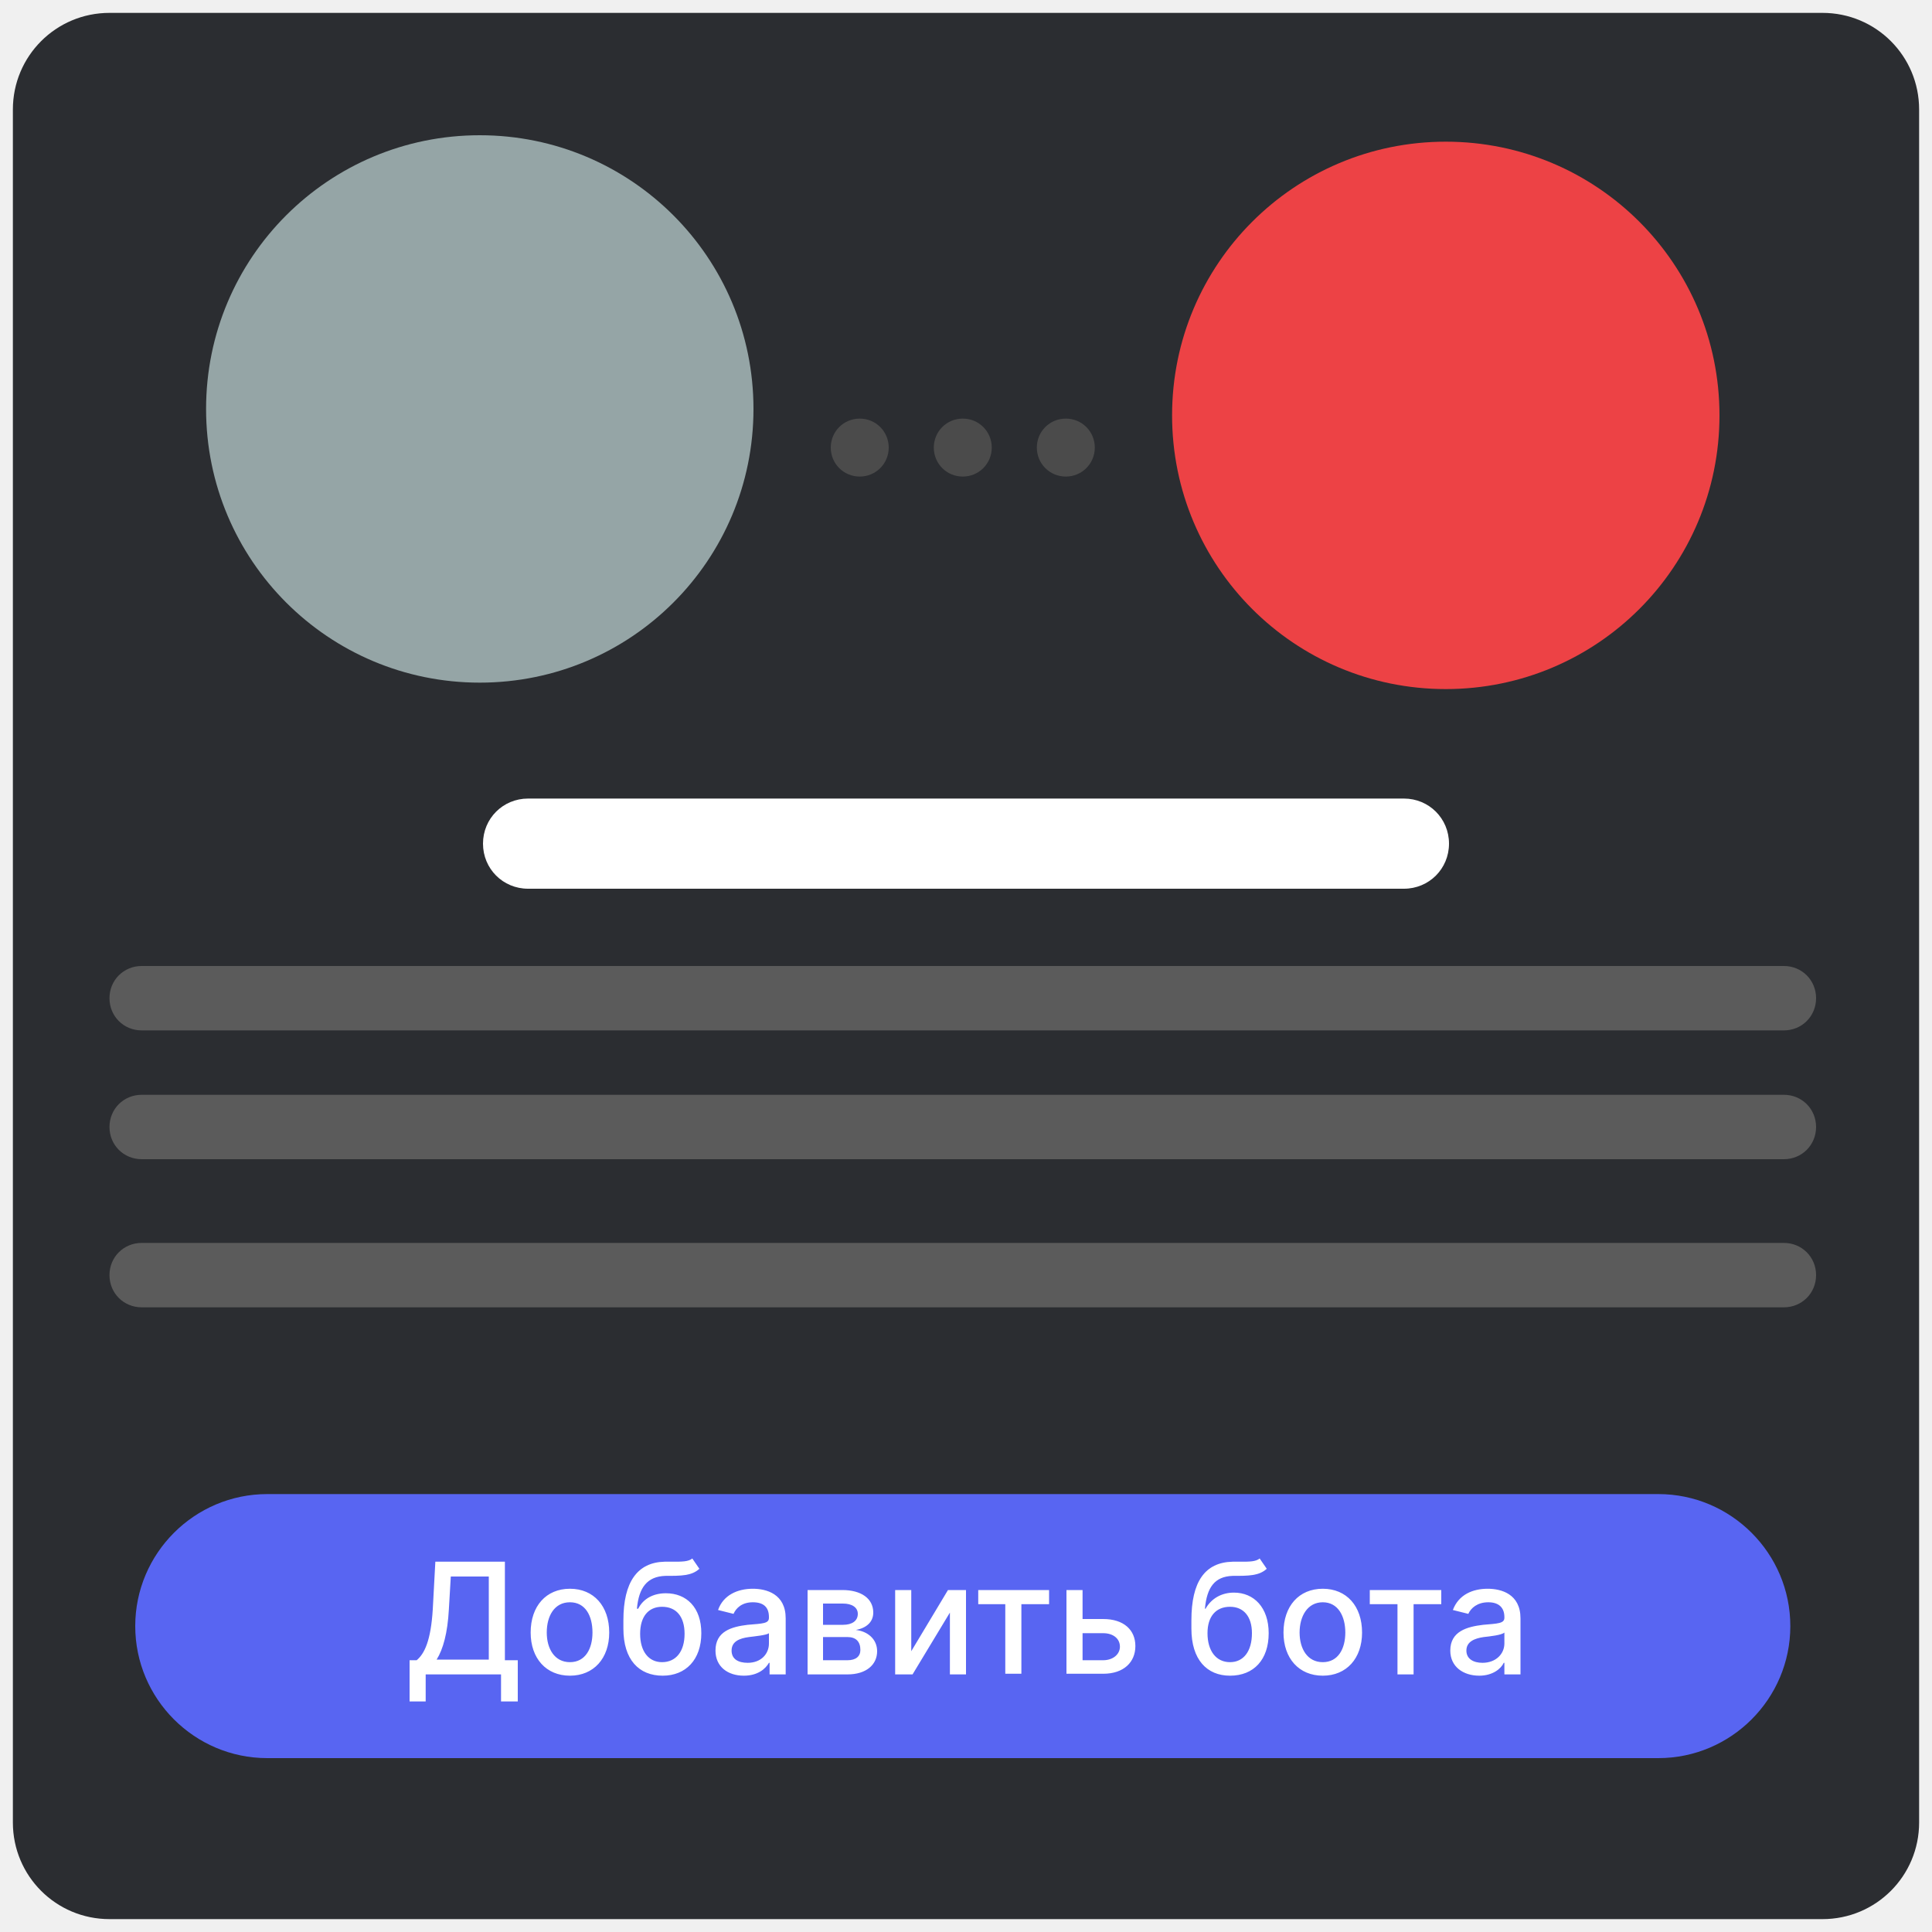
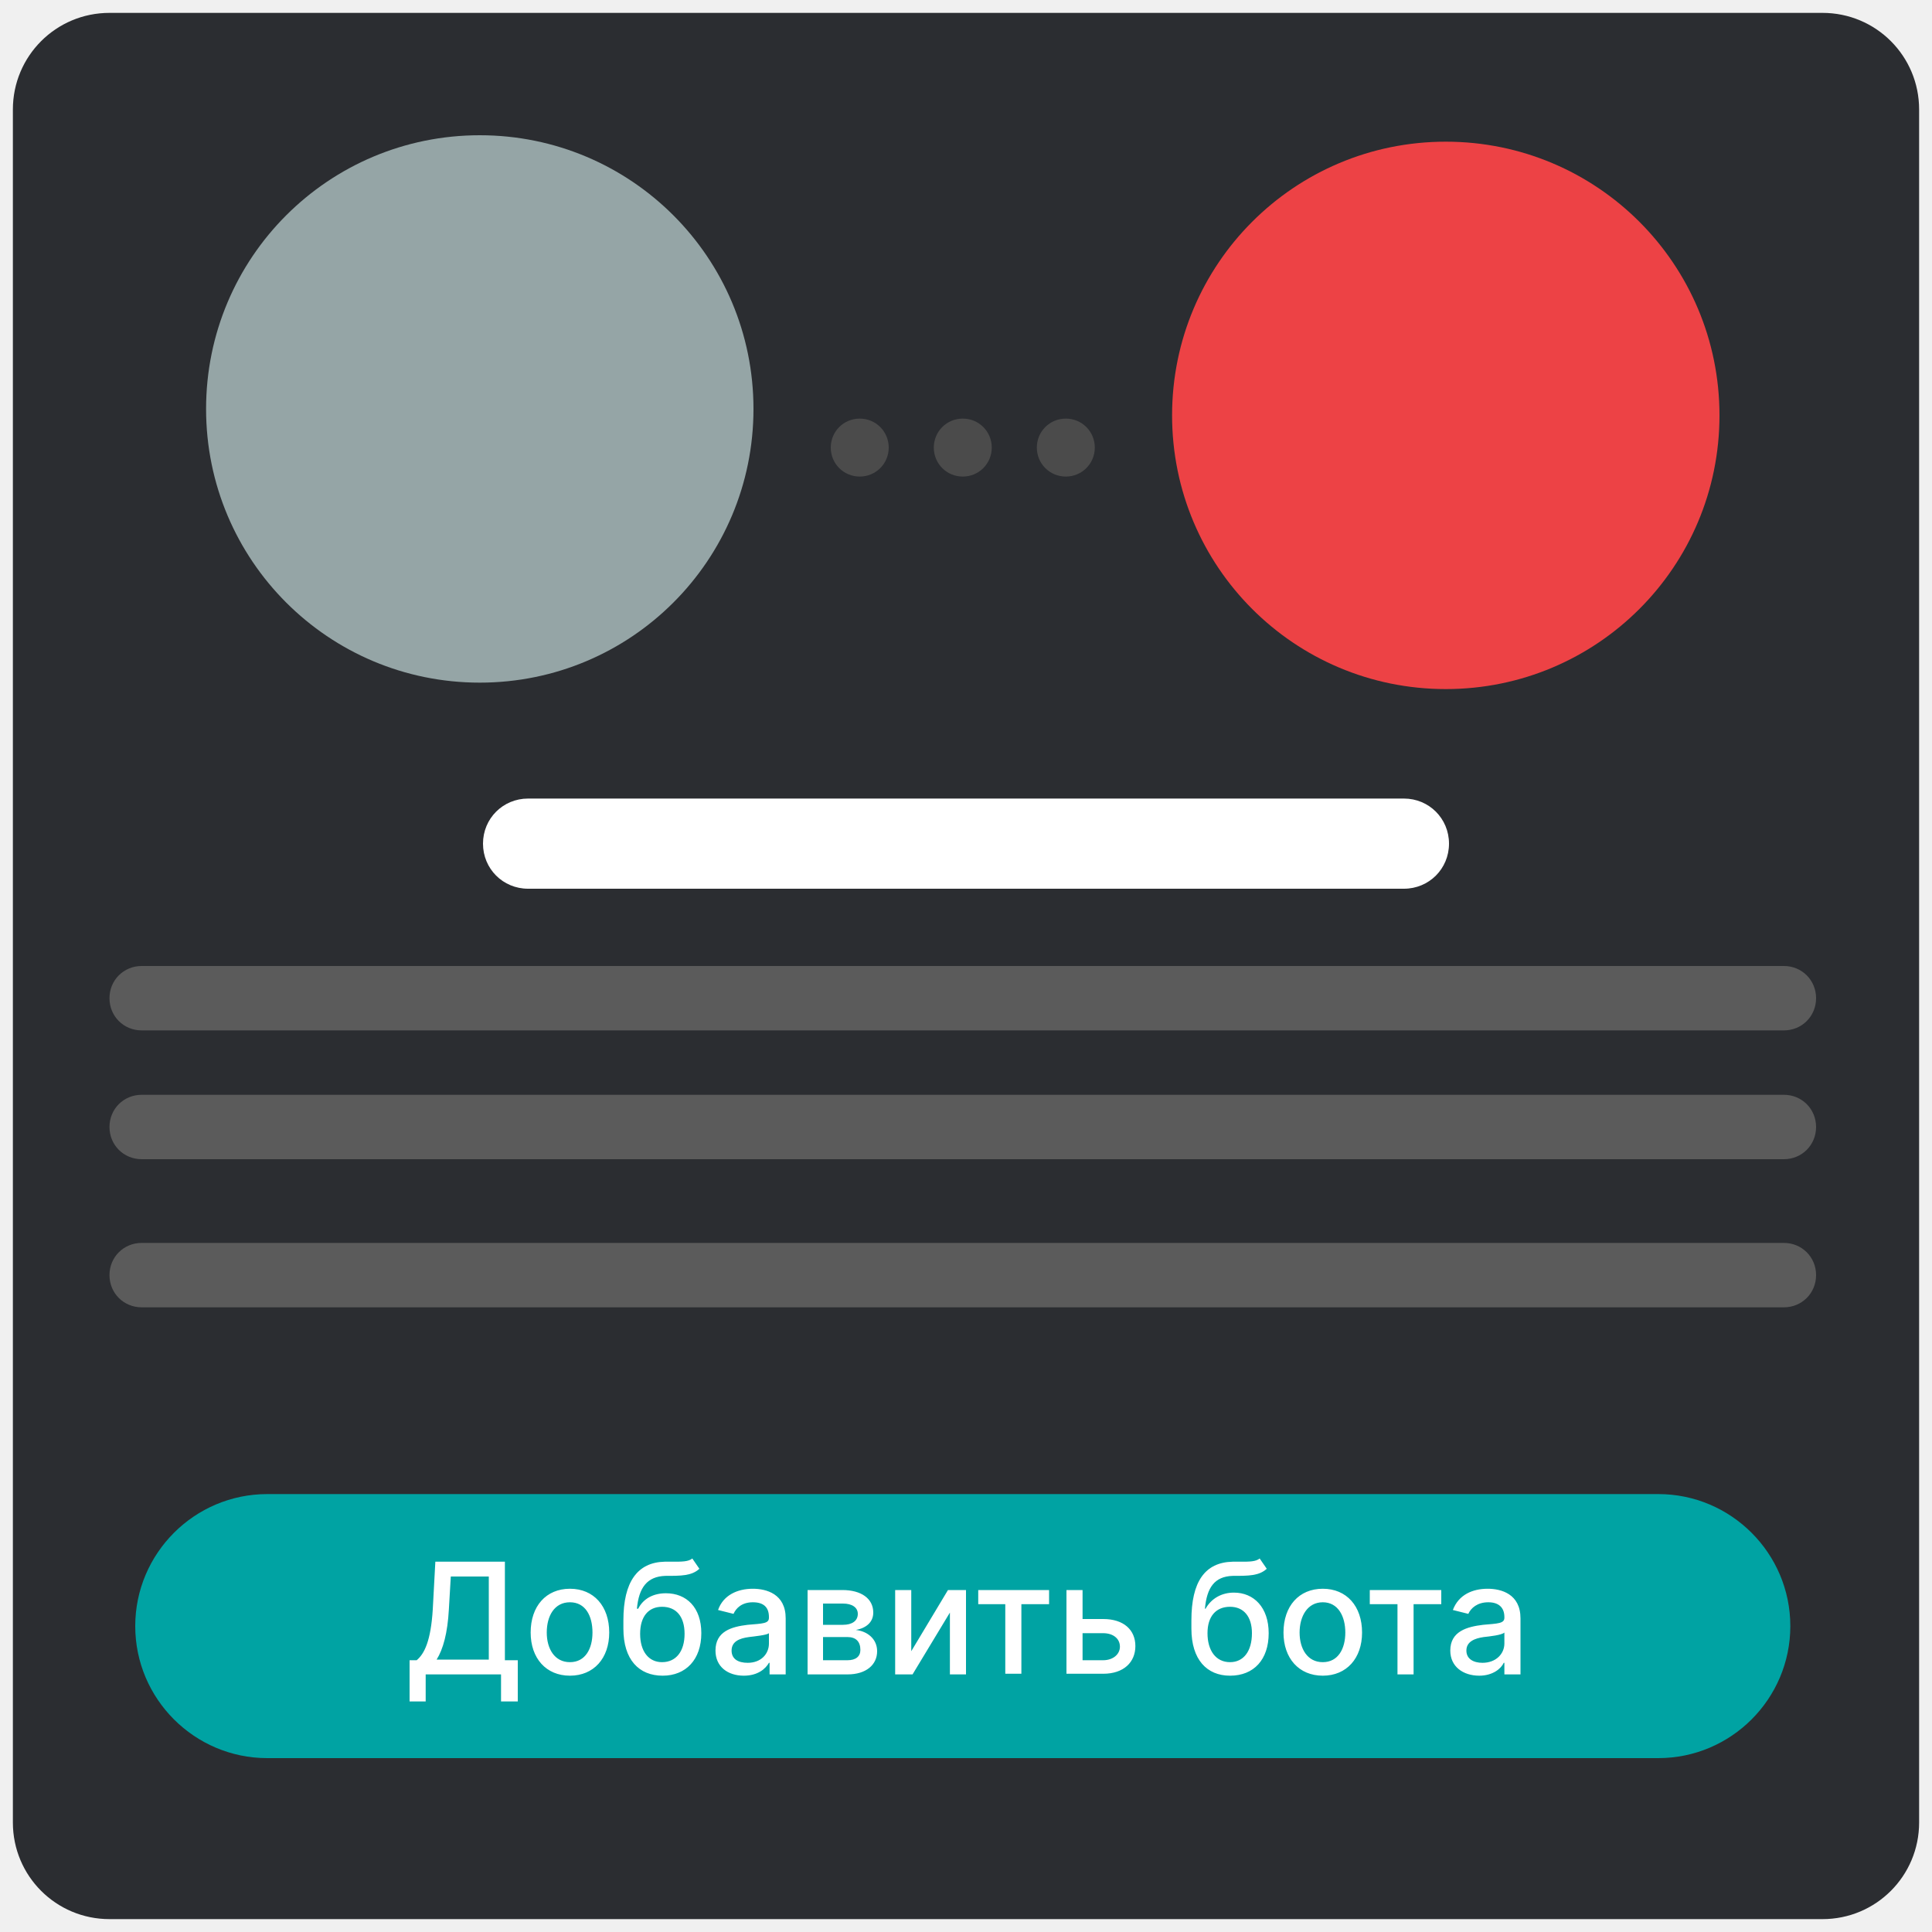
<svg xmlns="http://www.w3.org/2000/svg" version="1.2" viewBox="0 0 300 300" width="300" height="300">
  <style>
		.s0 { fill: #2b2d31 } 
		.s1 { fill: #ffffff } 
		.s2 { fill: #95a5a6 } 
- 		.s3 { fill: #5865f2 } 
+ 		.s3 { fill: #00a3a3 } 
		.s4 { fill: #ed4245 } 
		.s5 { fill: #4b4b4b } 
		.s6 { fill: #5b5b5b } 
	</style>
  <path id="форма 2" class="s0" d="m2 17c0-8.3 6.7-15 15-15h266c8.3 0 15 6.7 15 15v266c0 8.3-6.7 15-15 15h-266c-8.3 0-15-6.7-15-15z" />
  <path id="форма 7" class="s1" d="m75 131c0-3.9 3.1-7 7-7h136c3.9 0 7 3.1 7 7 0 3.9-3.1 7-7 7h-136c-3.9 0-7-3.1-7-7z" />
  <path id="форма 3" class="s2" d="m74.5 106c-23.5 0-42.5-19-42.5-42.5 0-23.5 19-42.5 42.5-42.5 23.5 0 42.5 19 42.5 42.5 0 23.5-19 42.5-42.5 42.5z" />
  <path id="форма 8" class="s3" d="m21 252.5c0-11.3 9.2-20.5 20.5-20.5h216c11.3 0 20.5 9.2 20.5 20.5 0 11.3-9.2 20.5-20.5 20.5h-216c-11.3 0-20.5-9.2-20.5-20.5z" />
  <path id="форма 4" class="s4" d="m224.5 107c-23.5 0-42.5-19-42.5-42.5 0-23.5 19-42.5 42.5-42.5 23.5 0 42.5 19 42.5 42.5 0 23.5-19 42.5-42.5 42.5z" />
  <path id="форма 5" class="s5" d="m133.5 74c-2.5 0-4.5-2-4.5-4.5 0-2.5 2-4.5 4.5-4.5 2.5 0 4.5 2 4.5 4.5 0 2.5-2 4.5-4.5 4.5zm32 0c-2.5 0-4.5-2-4.5-4.5 0-2.5 2-4.5 4.5-4.5 2.5 0 4.5 2 4.5 4.5 0 2.5-2 4.5-4.5 4.5zm-16 0c-2.5 0-4.5-2-4.5-4.5 0-2.5 2-4.5 4.5-4.5 2.5 0 4.5 2 4.5 4.5 0 2.5-2 4.5-4.5 4.5z" />
  <path id="форма 6" class="s6" d="m17 155c0-2.8 2.2-5 5-5h255c2.8 0 5 2.2 5 5 0 2.8-2.2 5-5 5h-255c-2.8 0-5-2.2-5-5zm0 20c0-2.8 2.2-5 5-5h255c2.8 0 5 2.2 5 5 0 2.8-2.2 5-5 5h-255c-2.8 0-5-2.2-5-5zm0 23c0-2.8 2.2-5 5-5h255c2.8 0 5 2.2 5 5 0 2.8-2.2 5-5 5h-255c-2.8 0-5-2.2-5-5z" />
  <path id="Добавить бота" class="s1" aria-label="Добавить бота" d="m63.6 264.2h2.5v-4.2h11.7v4.2h2.6v-6.4h-2v-15.3h-10.8l-0.4 7.4c-0.3 4.9-1.3 6.9-2.5 7.9h-1.1zm4.2-6.5c1-1.6 1.7-4.1 1.9-7.8l0.3-5.1h5.9v12.9zm20.7 2.5c3.7 0 6.1-2.7 6.1-6.7 0-4.1-2.4-6.8-6.1-6.8-3.7 0-6.1 2.7-6.1 6.8 0 4 2.4 6.7 6.1 6.7zm0-2.1c-2.4 0-3.6-2.1-3.6-4.6 0-2.6 1.2-4.7 3.6-4.7 2.4 0 3.5 2.1 3.5 4.7 0 2.5-1.1 4.6-3.5 4.6zm19-16.1c-0.6 0.5-1.6 0.5-3 0.5-0.4 0-0.8 0-1.3 0-4.2 0.1-6.4 3.1-6.4 9.1v1.3c0 4.8 2.4 7.3 6.1 7.3 3.6 0 6-2.5 6-6.6 0-4-2.3-6.2-5.5-6.2-1.9 0-3.5 0.8-4.3 2.4h-0.2c0.3-3.3 1.6-5 4.4-5.1 2.5 0 4.1 0 5.3-1.1zm-4.7 16.1c-2.1 0-3.4-1.7-3.4-4.4 0-2.7 1.3-4.2 3.4-4.2 2.2 0 3.5 1.5 3.5 4.2 0 2.7-1.3 4.4-3.5 4.4zm12.7 2.1c2.2 0 3.4-1.1 3.9-2h0.1v1.8h2.5v-8.7c0-3.8-3-4.6-5.1-4.6-2.4 0-4.6 1-5.4 3.3l2.4 0.6c0.4-0.9 1.3-1.8 3-1.8 1.7 0 2.5 0.8 2.5 2.3v0.1c0 0.9-0.9 0.9-3.3 1.1-2.5 0.3-5 1-5 4 0 2.5 1.9 3.9 4.4 3.9zm0.6-2c-1.5 0-2.5-0.6-2.5-1.9 0-1.4 1.2-1.9 2.7-2.1 0.8-0.1 2.8-0.3 3.1-0.6v1.6c0 1.6-1.2 3-3.3 3zm9.3 1.8h6.2c2.9 0 4.6-1.5 4.6-3.6 0-1.9-1.5-3.1-3.3-3.3 1.6-0.3 2.7-1.2 2.7-2.7 0-2.2-1.9-3.5-4.8-3.5h-5.4zm2.4-2.2v-3.6h3.8c1.3 0 2 0.7 2 2 0 1-0.7 1.6-2 1.6zm0-5.5v-3.3h3.1c1.4 0 2.3 0.6 2.3 1.6 0 1.1-0.9 1.7-2.3 1.7zm13.7 4.1v-9.5h-2.5v13.1h2.7l5.8-9.6v9.6h2.5v-13.1h-2.8zm10.4-7.3h4.2v10.8h2.5v-10.8h4.3v-2.2h-11zm16.2 2.3v-4.5h-2.5v13h5.7c3.2 0 5-1.8 5-4.3 0-2.5-1.8-4.2-5-4.2zm0 2.2h3.2c1.5 0 2.6 0.8 2.6 2.1 0 1.2-1.1 2.1-2.6 2.1h-3.2zm27.5-11.6c-0.6 0.5-1.6 0.5-2.9 0.5-0.4 0-0.9 0-1.3 0-4.3 0.1-6.4 3.1-6.4 9.1v1.3c0 4.8 2.4 7.3 6 7.3 3.7 0 6-2.5 6-6.6 0-4-2.3-6.3-5.4-6.3-1.9 0-3.5 0.9-4.4 2.5h-0.1c0.3-3.3 1.5-5 4.3-5.1 2.5 0 4.1 0 5.3-1.1zm-4.6 16.1c-2.2 0-3.5-1.8-3.5-4.5 0-2.6 1.3-4.1 3.5-4.1 2.1 0 3.4 1.5 3.4 4.1 0 2.8-1.3 4.5-3.4 4.5zm14.4 2.1c3.7 0 6.1-2.7 6.1-6.7 0-4.1-2.4-6.8-6.1-6.8-3.7 0-6.1 2.7-6.1 6.8 0 4 2.4 6.7 6.1 6.7zm0-2.1c-2.4 0-3.6-2.1-3.6-4.6 0-2.5 1.2-4.7 3.6-4.7 2.4 0 3.5 2.2 3.5 4.7 0 2.5-1.1 4.6-3.5 4.6zm7.3-9h4.3v10.9h2.5v-10.9h4.3v-2.2h-11.1zm17 11.1c2.1 0 3.4-1.1 3.8-2h0.1v1.8h2.5v-8.7c0-3.8-3-4.6-5.1-4.6-2.3 0-4.5 0.9-5.4 3.3l2.4 0.6c0.4-0.9 1.4-1.8 3.1-1.8 1.6 0 2.5 0.8 2.5 2.3v0.1c0 0.9-1 0.9-3.3 1.1-2.5 0.3-5.1 1-5.1 4 0 2.5 2 3.9 4.5 3.9zm0.5-2c-1.4 0-2.5-0.6-2.5-1.9 0-1.4 1.3-1.9 2.7-2.1 0.9-0.1 2.8-0.3 3.2-0.7v1.7c0 1.6-1.3 3-3.4 3z" />
</svg>
